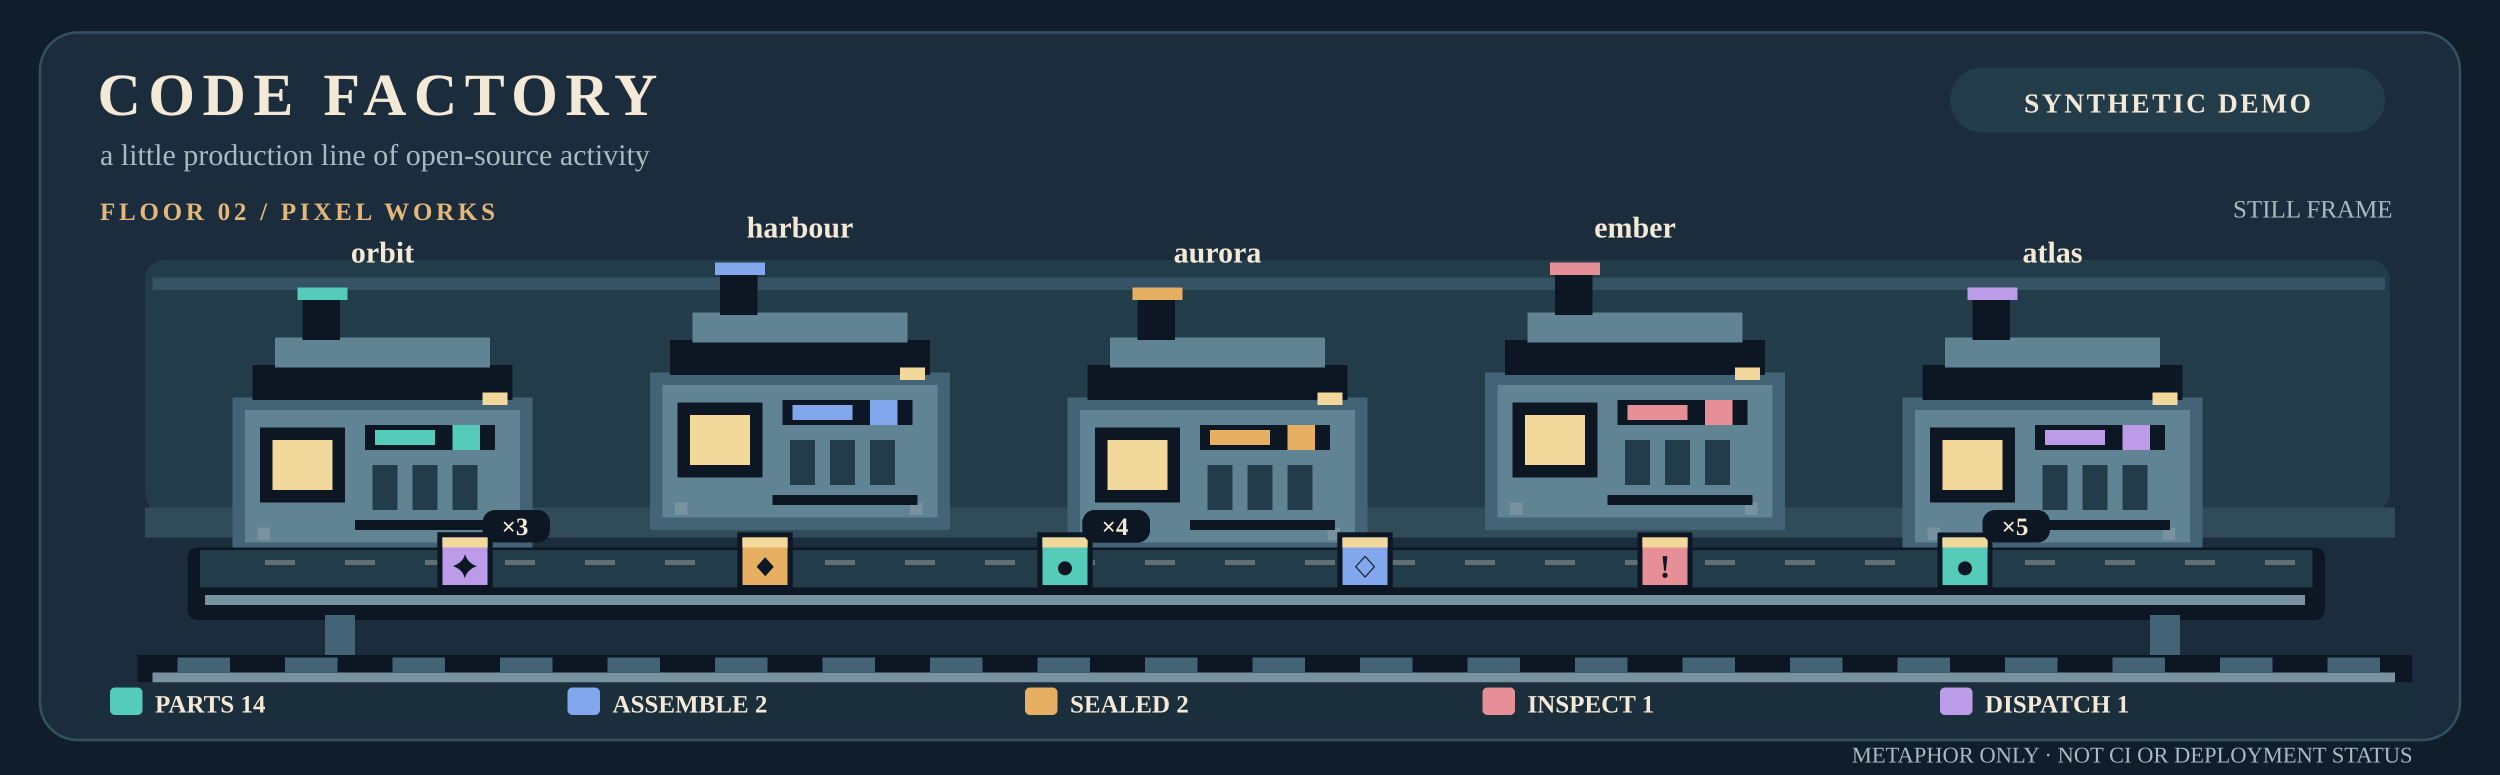
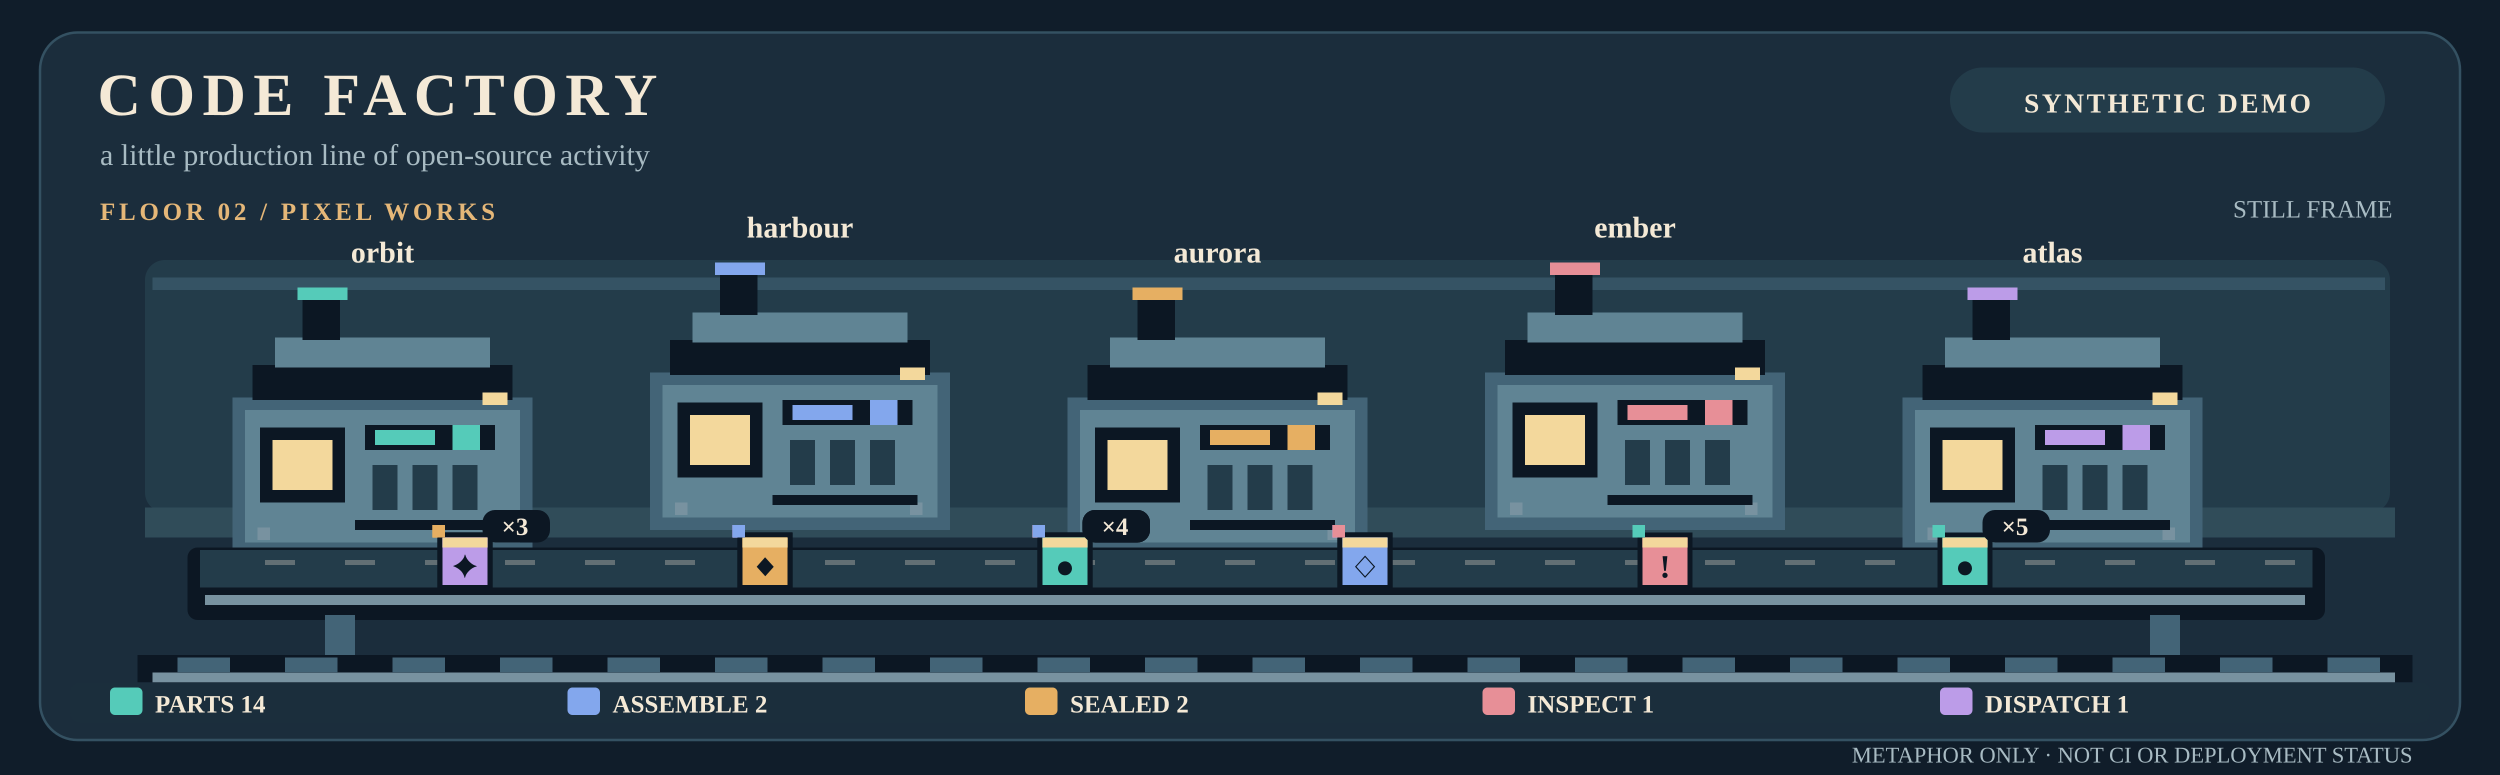
<svg xmlns="http://www.w3.org/2000/svg" width="1000" height="310" viewBox="0 0 1000 310" role="img" aria-labelledby="factory-title factory-desc">
  <defs>
    <pattern id="bolts" width="28" height="16" patternUnits="userSpaceOnUse">
      <path d="M0 14h6" stroke="#7892a0" opacity=".45" stroke-width="2" />
    </pattern>
    <clipPath id="belt-clip">
      <rect x="80" y="208" width="838" height="54" />
    </clipPath>
  </defs>
  <rect x="0" y="0" width="1000" height="310" rx="0" fill="#101d2a" />
  <rect x="16" y="13" width="968" height="283" rx="15" fill="#1b2e3c" stroke="#355364" stroke-width="1" opacity=".96" />
  <text x="39" y="46" font-size="24" fill="#f4e9d6" font-weight="900" letter-spacing="3">CODE FACTORY</text>
  <text x="40" y="66" font-size="12" fill="#a8bbc3">a little production line of open-source activity</text>
  <rect x="780" y="27" width="174" height="26" rx="13" fill="#233c4a" />
  <text x="867" y="45" font-size="11" fill="#f4e9d6" text-anchor="middle" font-weight="bold" letter-spacing="1">SYNTHETIC DEMO</text>
  <text x="40" y="88" font-size="10" fill="#e5b778" font-weight="bold" letter-spacing="1.5">FLOOR 02 / PIXEL WORKS</text>
  <text x="957" y="87" font-size="10" fill="#a8bbc3" text-anchor="end">STILL FRAME</text>
  <rect x="58" y="104" width="898" height="101" rx="8" fill="#233c4a" />
  <rect x="61" y="111" width="893" height="5" rx="0" fill="#355364" />
  <rect x="58" y="203" width="900" height="12" rx="0" fill="#304c59" />
  <rect x="55" y="262" width="910" height="11" rx="0" fill="#0c1723" />
  <rect x="61" y="269" width="897" height="4" rx="0" fill="#7892a0" />
  <rect x="71" y="263" width="21" height="6" rx="0" fill="#436477" />
  <rect x="114" y="263" width="21" height="6" rx="0" fill="#436477" />
  <rect x="157" y="263" width="21" height="6" rx="0" fill="#436477" />
  <rect x="200" y="263" width="21" height="6" rx="0" fill="#436477" />
  <rect x="243" y="263" width="21" height="6" rx="0" fill="#436477" />
  <rect x="286" y="263" width="21" height="6" rx="0" fill="#436477" />
  <rect x="329" y="263" width="21" height="6" rx="0" fill="#436477" />
  <rect x="372" y="263" width="21" height="6" rx="0" fill="#436477" />
  <rect x="415" y="263" width="21" height="6" rx="0" fill="#436477" />
  <rect x="458" y="263" width="21" height="6" rx="0" fill="#436477" />
  <rect x="501" y="263" width="21" height="6" rx="0" fill="#436477" />
  <rect x="544" y="263" width="21" height="6" rx="0" fill="#436477" />
  <rect x="587" y="263" width="21" height="6" rx="0" fill="#436477" />
  <rect x="630" y="263" width="21" height="6" rx="0" fill="#436477" />
  <rect x="673" y="263" width="21" height="6" rx="0" fill="#436477" />
  <rect x="716" y="263" width="21" height="6" rx="0" fill="#436477" />
  <rect x="759" y="263" width="21" height="6" rx="0" fill="#436477" />
  <rect x="802" y="263" width="21" height="6" rx="0" fill="#436477" />
  <rect x="845" y="263" width="21" height="6" rx="0" fill="#436477" />
  <rect x="888" y="263" width="21" height="6" rx="0" fill="#436477" />
  <rect x="931" y="263" width="21" height="6" rx="0" fill="#436477" />
  <rect x="93" y="159" width="120" height="63" rx="0" fill="#436477" />
  <rect x="98" y="164" width="110" height="53" rx="0" fill="#608494" />
  <rect x="104" y="171" width="34" height="30" rx="0" fill="#0c1723" />
  <rect x="109" y="176" width="24" height="20" rx="0" fill="#f3d89c" />
  <rect x="146" y="170" width="52" height="10" rx="0" fill="#0c1723" />
  <rect x="150" y="172" width="24" height="6" rx="0" fill="#55cbb9" />
  <rect x="149" y="186" width="10" height="18" rx="0" fill="#233c4a" />
  <rect x="165" y="186" width="10" height="18" rx="0" fill="#233c4a" />
  <rect x="181" y="186" width="10" height="18" rx="0" fill="#233c4a" />
  <rect x="101" y="146" width="104" height="14" rx="0" fill="#0c1723" />
  <rect x="110" y="135" width="86" height="12" rx="0" fill="#608494" />
  <rect x="121" y="120" width="15" height="16" rx="0" fill="#0c1723" />
  <rect x="119" y="115" width="20" height="5" rx="0" fill="#55cbb9" />
  <rect x="193" y="157" width="10" height="5" rx="0" fill="#f3d89c" />
  <text x="153" y="105" font-size="12" fill="#f4e9d6" text-anchor="middle" font-weight="bold">orbit</text>
  <rect x="103" y="211" width="5" height="5" rx="0" fill="#7892a0" />
  <rect x="197" y="211" width="5" height="5" rx="0" fill="#7892a0" />
  <rect x="142" y="208" width="58" height="4" rx="0" fill="#0c1723" />
  <rect x="181" y="170" width="11" height="10" rx="0" fill="#55cbb9" />
  <rect x="260" y="149" width="120" height="63" rx="0" fill="#436477" />
  <rect x="265" y="154" width="110" height="53" rx="0" fill="#608494" />
  <rect x="271" y="161" width="34" height="30" rx="0" fill="#0c1723" />
  <rect x="276" y="166" width="24" height="20" rx="0" fill="#f3d89c" />
  <rect x="313" y="160" width="52" height="10" rx="0" fill="#0c1723" />
  <rect x="317" y="162" width="24" height="6" rx="0" fill="#83a7ed" />
  <rect x="316" y="176" width="10" height="18" rx="0" fill="#233c4a" />
  <rect x="332" y="176" width="10" height="18" rx="0" fill="#233c4a" />
  <rect x="348" y="176" width="10" height="18" rx="0" fill="#233c4a" />
  <rect x="268" y="136" width="104" height="14" rx="0" fill="#0c1723" />
  <rect x="277" y="125" width="86" height="12" rx="0" fill="#608494" />
  <rect x="288" y="110" width="15" height="16" rx="0" fill="#0c1723" />
  <rect x="286" y="105" width="20" height="5" rx="0" fill="#83a7ed" />
  <rect x="360" y="147" width="10" height="5" rx="0" fill="#f3d89c" />
  <text x="320" y="95" font-size="12" fill="#f4e9d6" text-anchor="middle" font-weight="bold">harbour</text>
  <rect x="270" y="201" width="5" height="5" rx="0" fill="#7892a0" />
  <rect x="364" y="201" width="5" height="5" rx="0" fill="#7892a0" />
  <rect x="309" y="198" width="58" height="4" rx="0" fill="#0c1723" />
  <rect x="348" y="160" width="11" height="10" rx="0" fill="#83a7ed" />
  <rect x="427" y="159" width="120" height="63" rx="0" fill="#436477" />
  <rect x="432" y="164" width="110" height="53" rx="0" fill="#608494" />
  <rect x="438" y="171" width="34" height="30" rx="0" fill="#0c1723" />
  <rect x="443" y="176" width="24" height="20" rx="0" fill="#f3d89c" />
  <rect x="480" y="170" width="52" height="10" rx="0" fill="#0c1723" />
  <rect x="484" y="172" width="24" height="6" rx="0" fill="#e6af62" />
  <rect x="483" y="186" width="10" height="18" rx="0" fill="#233c4a" />
  <rect x="499" y="186" width="10" height="18" rx="0" fill="#233c4a" />
  <rect x="515" y="186" width="10" height="18" rx="0" fill="#233c4a" />
  <rect x="435" y="146" width="104" height="14" rx="0" fill="#0c1723" />
  <rect x="444" y="135" width="86" height="12" rx="0" fill="#608494" />
  <rect x="455" y="120" width="15" height="16" rx="0" fill="#0c1723" />
  <rect x="453" y="115" width="20" height="5" rx="0" fill="#e6af62" />
  <rect x="527" y="157" width="10" height="5" rx="0" fill="#f3d89c" />
  <text x="487" y="105" font-size="12" fill="#f4e9d6" text-anchor="middle" font-weight="bold">aurora</text>
  <rect x="437" y="211" width="5" height="5" rx="0" fill="#7892a0" />
  <rect x="531" y="211" width="5" height="5" rx="0" fill="#7892a0" />
  <rect x="476" y="208" width="58" height="4" rx="0" fill="#0c1723" />
  <rect x="515" y="170" width="11" height="10" rx="0" fill="#e6af62" />
  <rect x="594" y="149" width="120" height="63" rx="0" fill="#436477" />
  <rect x="599" y="154" width="110" height="53" rx="0" fill="#608494" />
  <rect x="605" y="161" width="34" height="30" rx="0" fill="#0c1723" />
  <rect x="610" y="166" width="24" height="20" rx="0" fill="#f3d89c" />
  <rect x="647" y="160" width="52" height="10" rx="0" fill="#0c1723" />
  <rect x="651" y="162" width="24" height="6" rx="0" fill="#e78f97" />
  <rect x="650" y="176" width="10" height="18" rx="0" fill="#233c4a" />
  <rect x="666" y="176" width="10" height="18" rx="0" fill="#233c4a" />
  <rect x="682" y="176" width="10" height="18" rx="0" fill="#233c4a" />
  <rect x="602" y="136" width="104" height="14" rx="0" fill="#0c1723" />
  <rect x="611" y="125" width="86" height="12" rx="0" fill="#608494" />
  <rect x="622" y="110" width="15" height="16" rx="0" fill="#0c1723" />
  <rect x="620" y="105" width="20" height="5" rx="0" fill="#e78f97" />
  <rect x="694" y="147" width="10" height="5" rx="0" fill="#f3d89c" />
  <text x="654" y="95" font-size="12" fill="#f4e9d6" text-anchor="middle" font-weight="bold">ember</text>
  <rect x="604" y="201" width="5" height="5" rx="0" fill="#7892a0" />
  <rect x="698" y="201" width="5" height="5" rx="0" fill="#7892a0" />
  <rect x="643" y="198" width="58" height="4" rx="0" fill="#0c1723" />
  <rect x="682" y="160" width="11" height="10" rx="0" fill="#e78f97" />
  <rect x="761" y="159" width="120" height="63" rx="0" fill="#436477" />
  <rect x="766" y="164" width="110" height="53" rx="0" fill="#608494" />
  <rect x="772" y="171" width="34" height="30" rx="0" fill="#0c1723" />
  <rect x="777" y="176" width="24" height="20" rx="0" fill="#f3d89c" />
  <rect x="814" y="170" width="52" height="10" rx="0" fill="#0c1723" />
  <rect x="818" y="172" width="24" height="6" rx="0" fill="#bc9ce8" />
  <rect x="817" y="186" width="10" height="18" rx="0" fill="#233c4a" />
  <rect x="833" y="186" width="10" height="18" rx="0" fill="#233c4a" />
  <rect x="849" y="186" width="10" height="18" rx="0" fill="#233c4a" />
  <rect x="769" y="146" width="104" height="14" rx="0" fill="#0c1723" />
  <rect x="778" y="135" width="86" height="12" rx="0" fill="#608494" />
  <rect x="789" y="120" width="15" height="16" rx="0" fill="#0c1723" />
  <rect x="787" y="115" width="20" height="5" rx="0" fill="#bc9ce8" />
  <rect x="861" y="157" width="10" height="5" rx="0" fill="#f3d89c" />
  <text x="821" y="105" font-size="12" fill="#f4e9d6" text-anchor="middle" font-weight="bold">atlas</text>
  <rect x="771" y="211" width="5" height="5" rx="0" fill="#7892a0" />
  <rect x="865" y="211" width="5" height="5" rx="0" fill="#7892a0" />
  <rect x="810" y="208" width="58" height="4" rx="0" fill="#0c1723" />
  <rect x="849" y="170" width="11" height="10" rx="0" fill="#bc9ce8" />
  <rect x="75" y="219" width="855" height="29" rx="4" fill="#0c1723" />
  <rect x="80" y="220" width="845" height="15" rx="0" fill="#233c4a" />
  <rect x="82" y="238" width="840" height="4" rx="0" fill="#7892a0" />
  <rect x="130" y="246" width="12" height="16" rx="0" fill="#436477" />
  <rect x="860" y="246" width="12" height="16" rx="0" fill="#436477" />
  <path d="M106 225 l12 0" fill="none" stroke="#f4e9d6" stroke-width="2" opacity=".30" />
  <path d="M138 225 l12 0" fill="none" stroke="#f4e9d6" stroke-width="2" opacity=".30" />
  <path d="M170 225 l12 0" fill="none" stroke="#f4e9d6" stroke-width="2" opacity=".30" />
  <path d="M202 225 l12 0" fill="none" stroke="#f4e9d6" stroke-width="2" opacity=".30" />
  <path d="M234 225 l12 0" fill="none" stroke="#f4e9d6" stroke-width="2" opacity=".30" />
  <path d="M266 225 l12 0" fill="none" stroke="#f4e9d6" stroke-width="2" opacity=".30" />
  <path d="M298 225 l12 0" fill="none" stroke="#f4e9d6" stroke-width="2" opacity=".30" />
  <path d="M330 225 l12 0" fill="none" stroke="#f4e9d6" stroke-width="2" opacity=".30" />
  <path d="M362 225 l12 0" fill="none" stroke="#f4e9d6" stroke-width="2" opacity=".30" />
  <path d="M394 225 l12 0" fill="none" stroke="#f4e9d6" stroke-width="2" opacity=".30" />
  <path d="M426 225 l12 0" fill="none" stroke="#f4e9d6" stroke-width="2" opacity=".30" />
  <path d="M458 225 l12 0" fill="none" stroke="#f4e9d6" stroke-width="2" opacity=".30" />
  <path d="M490 225 l12 0" fill="none" stroke="#f4e9d6" stroke-width="2" opacity=".30" />
  <path d="M522 225 l12 0" fill="none" stroke="#f4e9d6" stroke-width="2" opacity=".30" />
  <path d="M554 225 l12 0" fill="none" stroke="#f4e9d6" stroke-width="2" opacity=".30" />
  <path d="M586 225 l12 0" fill="none" stroke="#f4e9d6" stroke-width="2" opacity=".30" />
  <path d="M618 225 l12 0" fill="none" stroke="#f4e9d6" stroke-width="2" opacity=".30" />
  <path d="M650 225 l12 0" fill="none" stroke="#f4e9d6" stroke-width="2" opacity=".30" />
  <path d="M682 225 l12 0" fill="none" stroke="#f4e9d6" stroke-width="2" opacity=".30" />
  <path d="M714 225 l12 0" fill="none" stroke="#f4e9d6" stroke-width="2" opacity=".30" />
  <path d="M746 225 l12 0" fill="none" stroke="#f4e9d6" stroke-width="2" opacity=".30" />
  <path d="M778 225 l12 0" fill="none" stroke="#f4e9d6" stroke-width="2" opacity=".30" />
  <path d="M810 225 l12 0" fill="none" stroke="#f4e9d6" stroke-width="2" opacity=".30" />
  <path d="M842 225 l12 0" fill="none" stroke="#f4e9d6" stroke-width="2" opacity=".30" />
  <path d="M874 225 l12 0" fill="none" stroke="#f4e9d6" stroke-width="2" opacity=".30" />
  <path d="M906 225 l12 0" fill="none" stroke="#f4e9d6" stroke-width="2" opacity=".30" />
  <g transform="translate(185 225)">
    <rect x="-10" y="-12" width="22" height="23" rx="0" fill="#0c1723" />
    <rect x="-8" y="-10" width="18" height="19" rx="0" fill="#55cbb9" />
    <rect x="-8" y="-10" width="18" height="4" rx="0" fill="#f3d89c" />
    <text x="1" y="6" font-size="13" fill="#0c1723" text-anchor="middle" font-weight="900">●</text>
+     <rect x="-12" y="-15" width="5" height="5" rx="0" fill="#e6af62" />
    <rect x="8" y="-21" width="27" height="13" rx="5" fill="#0c1723" />
    <text x="21" y="-11" font-size="10" fill="#f4e9d6" text-anchor="middle" font-weight="bold">×3</text>
  </g>
  <g transform="translate(305 225)">
    <rect x="-10" y="-12" width="22" height="23" rx="0" fill="#0c1723" />
    <rect x="-8" y="-10" width="18" height="19" rx="0" fill="#83a7ed" />
    <rect x="-8" y="-10" width="18" height="4" rx="0" fill="#f3d89c" />
    <text x="1" y="6" font-size="13" fill="#0c1723" text-anchor="middle" font-weight="900">◇</text>
+     <rect x="-12" y="-15" width="5" height="5" rx="0" fill="#bc9ce8" />
  </g>
  <g transform="translate(425 225)">
    <rect x="-10" y="-12" width="22" height="23" rx="0" fill="#0c1723" />
    <rect x="-8" y="-10" width="18" height="19" rx="0" fill="#55cbb9" />
    <rect x="-8" y="-10" width="18" height="4" rx="0" fill="#f3d89c" />
    <text x="1" y="6" font-size="13" fill="#0c1723" text-anchor="middle" font-weight="900">●</text>
+     <rect x="-12" y="-15" width="5" height="5" rx="0" fill="#e78f97" />
    <rect x="8" y="-21" width="27" height="13" rx="5" fill="#0c1723" />
    <text x="21" y="-11" font-size="10" fill="#f4e9d6" text-anchor="middle" font-weight="bold">×2</text>
  </g>
  <g transform="translate(545 225)">
    <rect x="-10" y="-12" width="22" height="23" rx="0" fill="#0c1723" />
    <rect x="-8" y="-10" width="18" height="19" rx="0" fill="#e6af62" />
    <rect x="-8" y="-10" width="18" height="4" rx="0" fill="#f3d89c" />
    <text x="1" y="6" font-size="13" fill="#0c1723" text-anchor="middle" font-weight="900">◆</text>
+     <rect x="-12" y="-15" width="5" height="5" rx="0" fill="#bc9ce8" />
  </g>
  <g transform="translate(665 225)">
    <rect x="-10" y="-12" width="22" height="23" rx="0" fill="#0c1723" />
    <rect x="-8" y="-10" width="18" height="19" rx="0" fill="#e78f97" />
    <rect x="-8" y="-10" width="18" height="4" rx="0" fill="#f3d89c" />
    <text x="1" y="6" font-size="13" fill="#0c1723" text-anchor="middle" font-weight="900">!</text>
+     <rect x="-12" y="-15" width="5" height="5" rx="0" fill="#55cbb9" />
  </g>
  <g transform="translate(785 225)">
    <rect x="-10" y="-12" width="22" height="23" rx="0" fill="#0c1723" />
    <rect x="-8" y="-10" width="18" height="19" rx="0" fill="#55cbb9" />
    <rect x="-8" y="-10" width="18" height="4" rx="0" fill="#f3d89c" />
    <text x="1" y="6" font-size="13" fill="#0c1723" text-anchor="middle" font-weight="900">●</text>
+     <rect x="-12" y="-15" width="5" height="5" rx="0" fill="#55cbb9" />
    <rect x="8" y="-21" width="27" height="13" rx="5" fill="#0c1723" />
    <text x="21" y="-11" font-size="10" fill="#f4e9d6" text-anchor="middle" font-weight="bold">×5</text>
  </g>
  <g transform="translate(185 225)">
    <rect x="-10" y="-12" width="22" height="23" rx="0" fill="#0c1723" />
    <rect x="-8" y="-10" width="18" height="19" rx="0" fill="#bc9ce8" />
    <rect x="-8" y="-10" width="18" height="4" rx="0" fill="#f3d89c" />
    <text x="1" y="6" font-size="13" fill="#0c1723" text-anchor="middle" font-weight="900">✦</text>
+     <rect x="-12" y="-15" width="5" height="5" rx="0" fill="#e6af62" />
  </g>
  <g transform="translate(305 225)">
    <rect x="-10" y="-12" width="22" height="23" rx="0" fill="#0c1723" />
    <rect x="-8" y="-10" width="18" height="19" rx="0" fill="#e6af62" />
    <rect x="-8" y="-10" width="18" height="4" rx="0" fill="#f3d89c" />
    <text x="1" y="6" font-size="13" fill="#0c1723" text-anchor="middle" font-weight="900">◆</text>
+     <rect x="-12" y="-15" width="5" height="5" rx="0" fill="#83a7ed" />
  </g>
  <g transform="translate(425 225)">
    <rect x="-10" y="-12" width="22" height="23" rx="0" fill="#0c1723" />
    <rect x="-8" y="-10" width="18" height="19" rx="0" fill="#55cbb9" />
    <rect x="-8" y="-10" width="18" height="4" rx="0" fill="#f3d89c" />
    <text x="1" y="6" font-size="13" fill="#0c1723" text-anchor="middle" font-weight="900">●</text>
+     <rect x="-12" y="-15" width="5" height="5" rx="0" fill="#83a7ed" />
    <rect x="8" y="-21" width="27" height="13" rx="5" fill="#0c1723" />
    <text x="21" y="-11" font-size="10" fill="#f4e9d6" text-anchor="middle" font-weight="bold">×4</text>
  </g>
  <g transform="translate(545 225)">
    <rect x="-10" y="-12" width="22" height="23" rx="0" fill="#0c1723" />
    <rect x="-8" y="-10" width="18" height="19" rx="0" fill="#83a7ed" />
    <rect x="-8" y="-10" width="18" height="4" rx="0" fill="#f3d89c" />
    <text x="1" y="6" font-size="13" fill="#0c1723" text-anchor="middle" font-weight="900">◇</text>
+     <rect x="-12" y="-15" width="5" height="5" rx="0" fill="#e78f97" />
  </g>
  <rect x="28" y="273" width="944" height="16" rx="4" fill="#1b2e3c" />
  <rect x="44" y="275" width="13" height="11" rx="2" fill="#55cbb9" />
  <text x="62" y="285" font-size="10" fill="#f4e9d6" font-weight="bold">PARTS  14</text>
  <rect x="227" y="275" width="13" height="11" rx="2" fill="#83a7ed" />
  <text x="245" y="285" font-size="10" fill="#f4e9d6" font-weight="bold">ASSEMBLE  2</text>
  <rect x="410" y="275" width="13" height="11" rx="2" fill="#e6af62" />
  <text x="428" y="285" font-size="10" fill="#f4e9d6" font-weight="bold">SEALED  2</text>
  <rect x="593" y="275" width="13" height="11" rx="2" fill="#e78f97" />
  <text x="611" y="285" font-size="10" fill="#f4e9d6" font-weight="bold">INSPECT  1</text>
  <rect x="776" y="275" width="13" height="11" rx="2" fill="#bc9ce8" />
  <text x="794" y="285" font-size="10" fill="#f4e9d6" font-weight="bold">DISPATCH  1</text>
  <text x="965" y="305" font-size="9" fill="#a8bbc3" text-anchor="end">METAPHOR ONLY · NOT CI OR DEPLOYMENT STATUS</text>
</svg>
